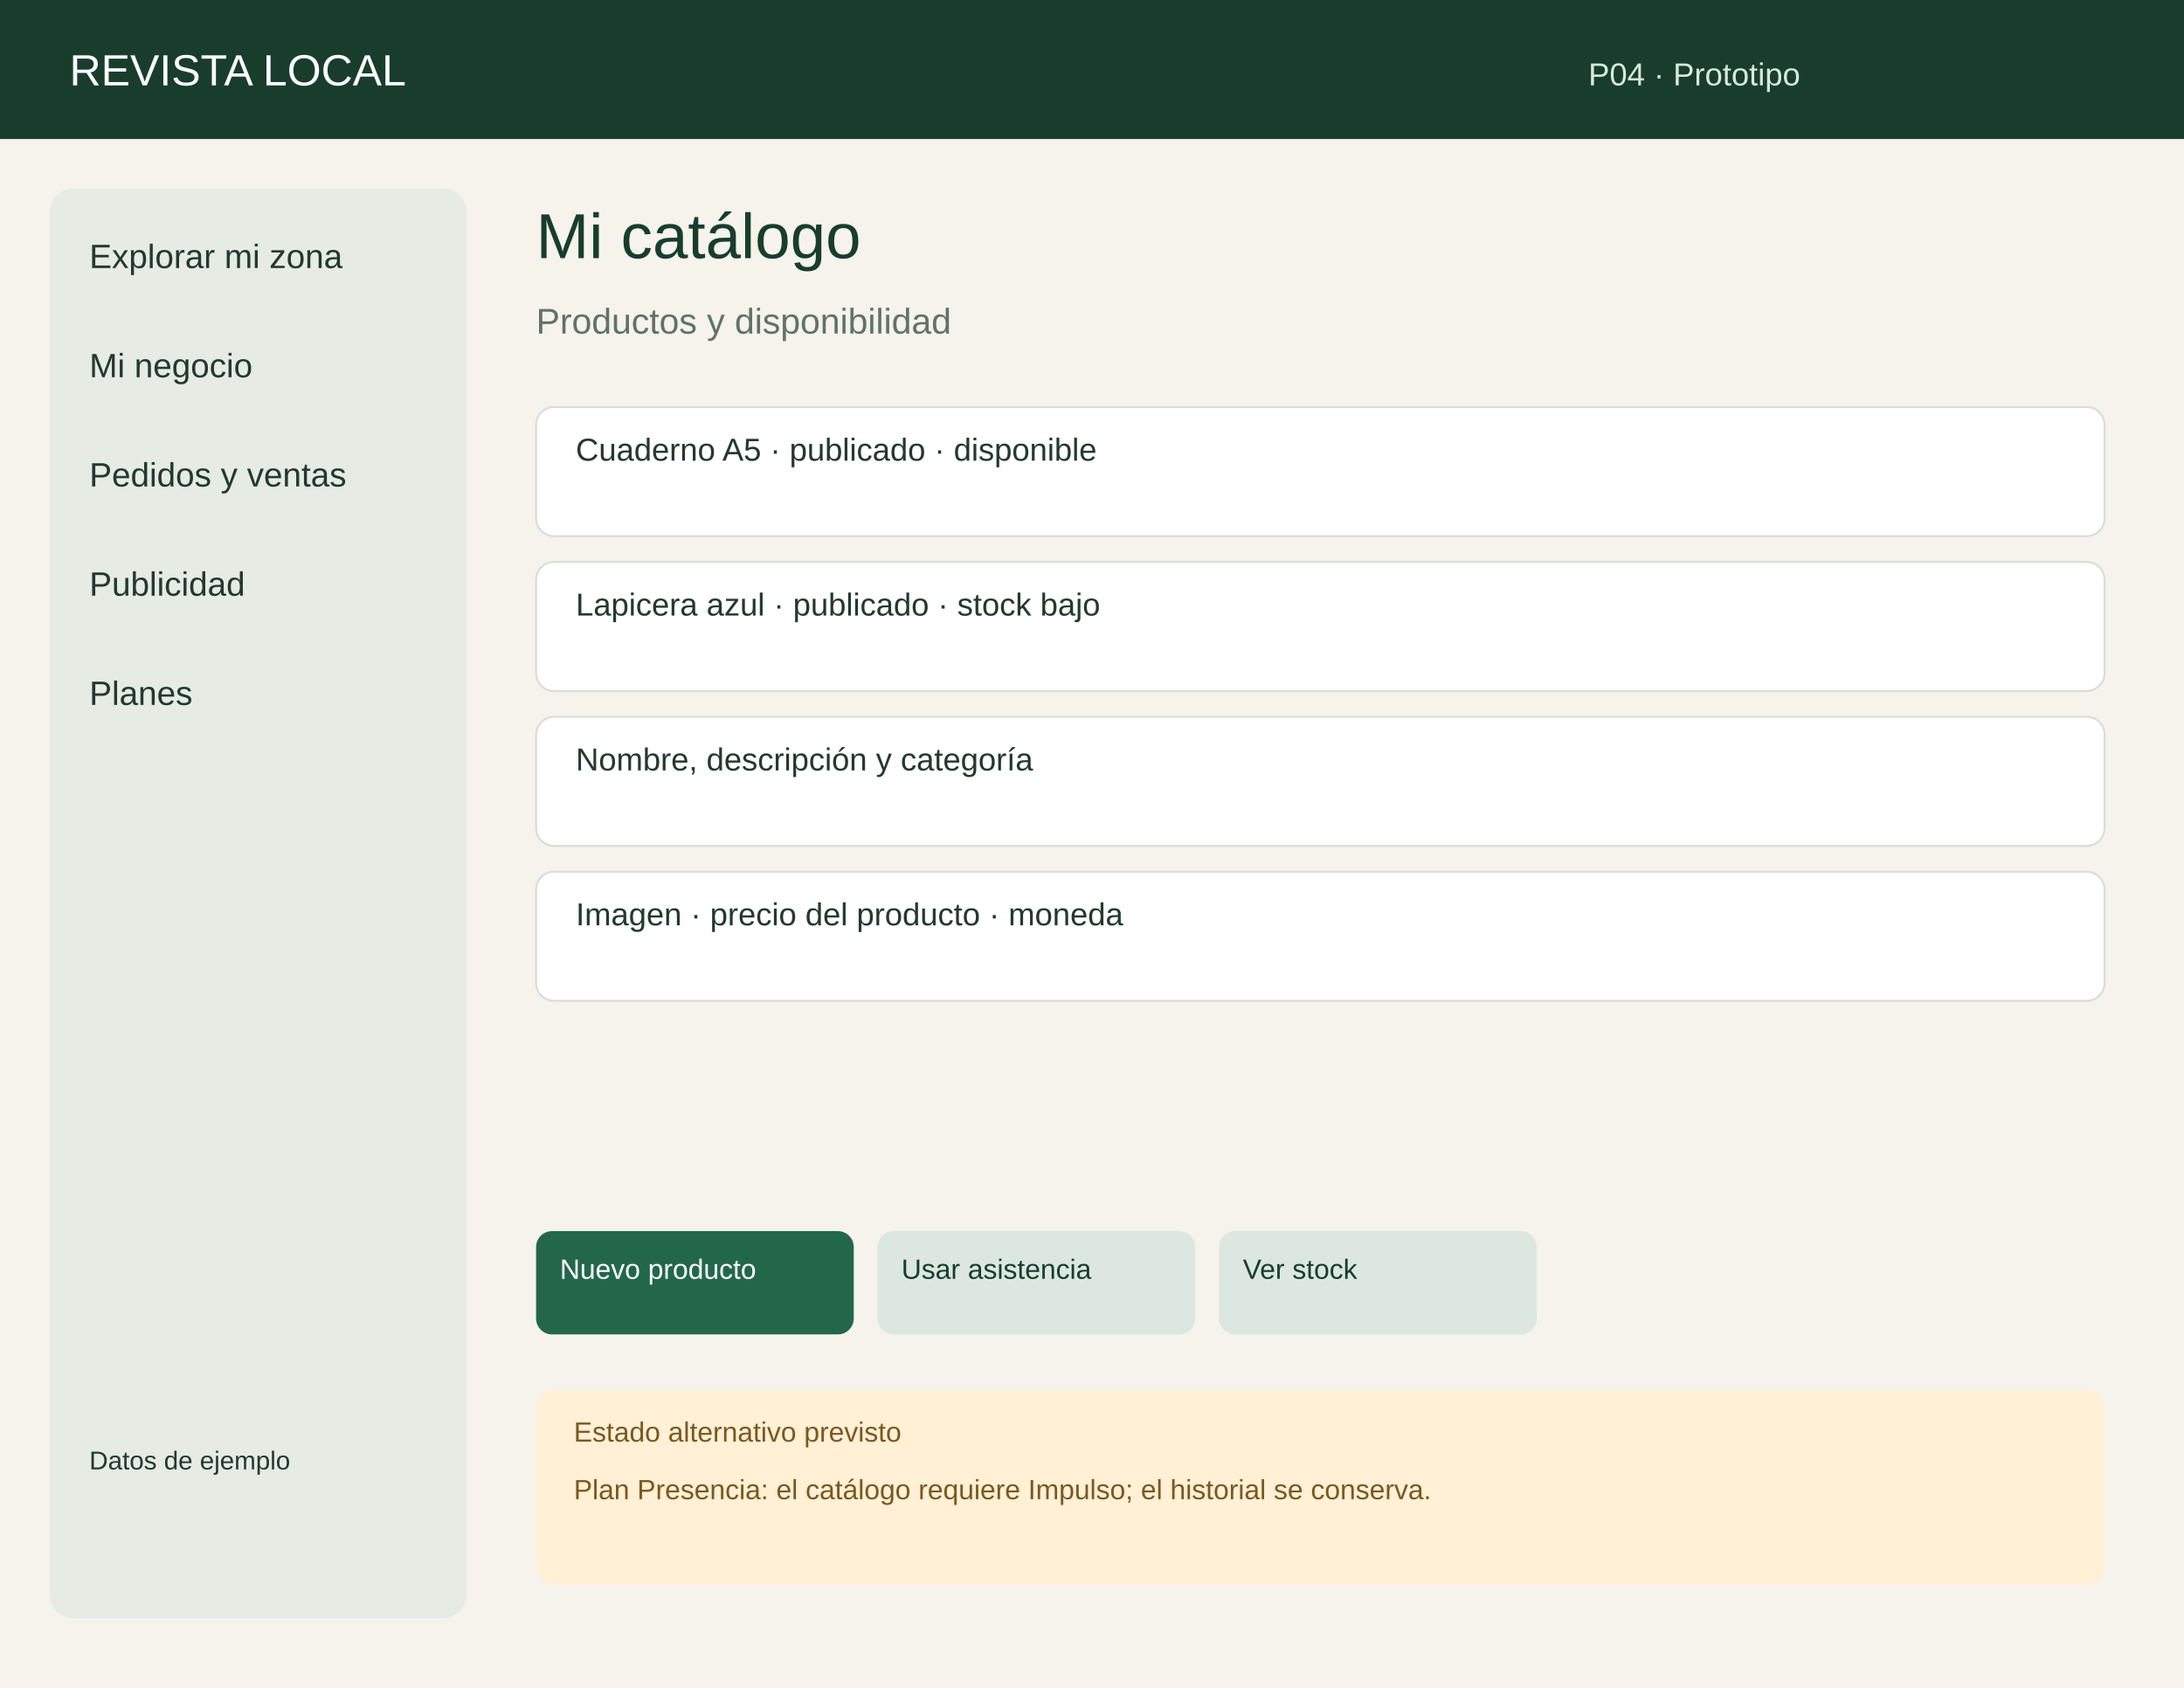
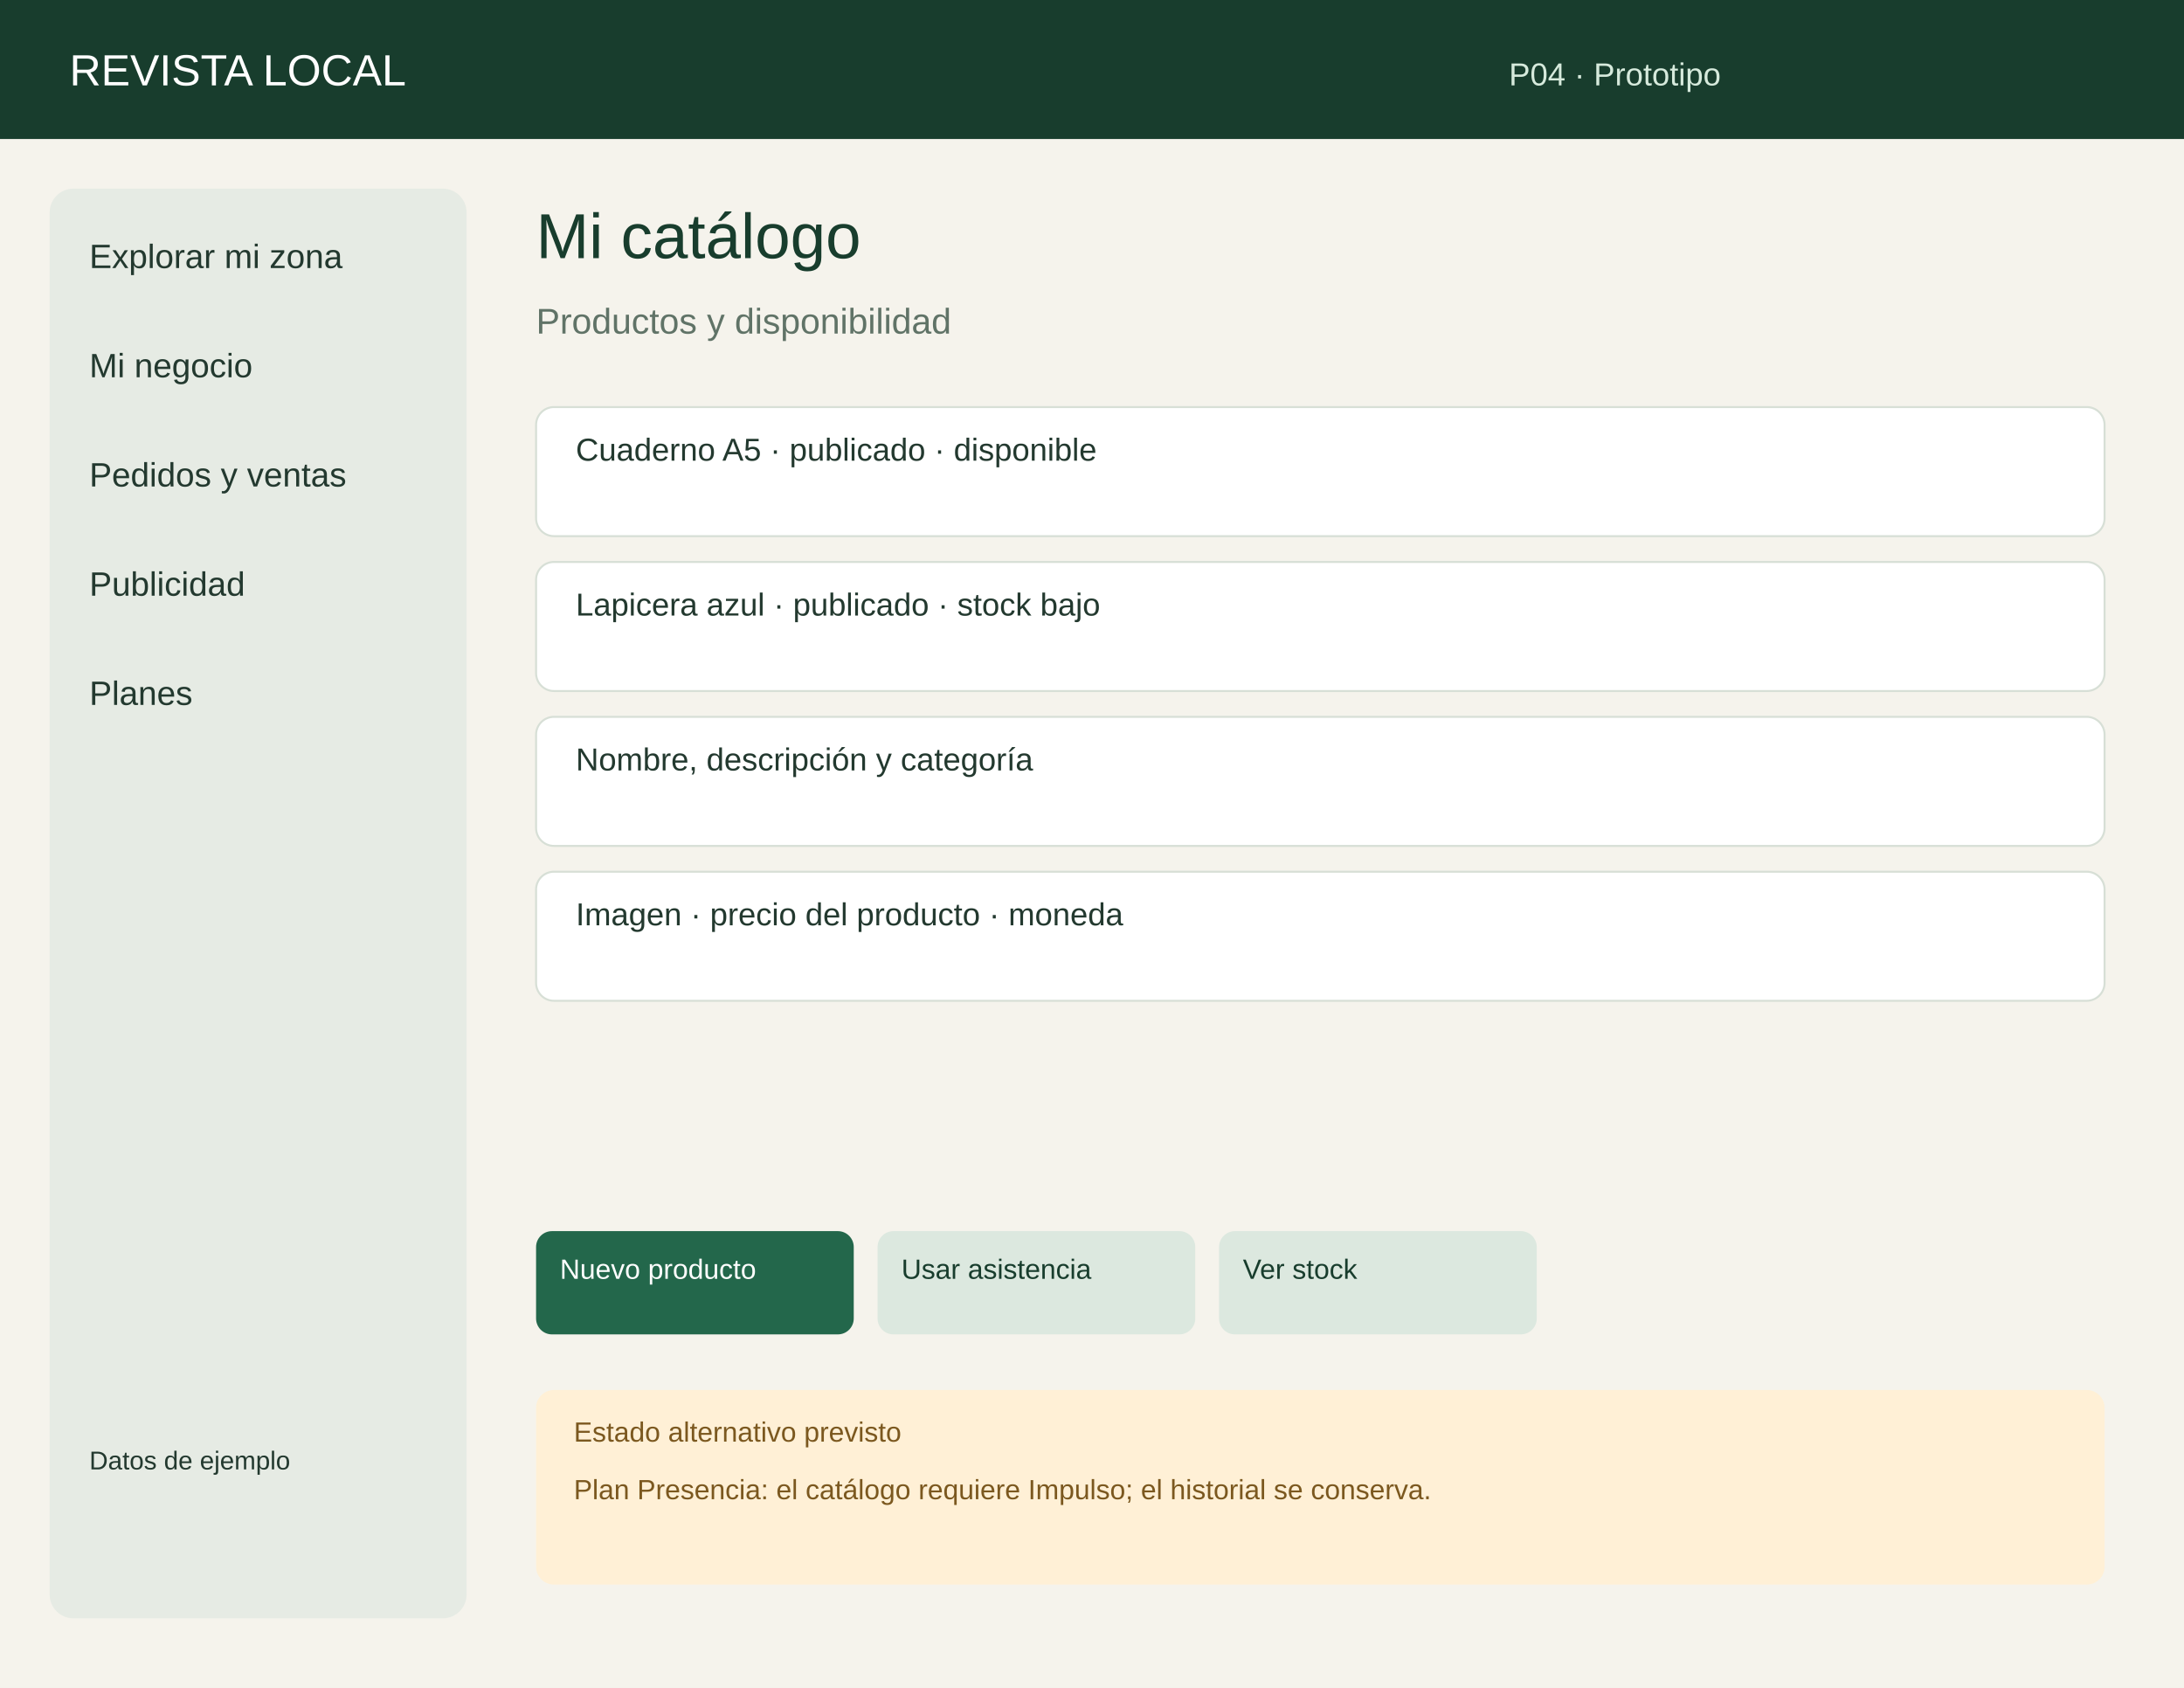
<svg xmlns="http://www.w3.org/2000/svg" width="1100" height="850" viewBox="0 0 1100 850">
  <rect width="1100" height="850" fill="#f5f3ec" />
  <rect x="0" y="0" width="1100" height="70" fill="#183d2d" />
  <text x="35" y="43" font-family="Arial" font-size="22" fill="#ffffff">
    <tspan x="35" dy="0">REVISTA LOCAL</tspan>
  </text>
-   <text x="800" y="43" font-family="Arial" font-size="16" fill="#d6eadc">
-     <tspan x="800" dy="0">P04 · Prototipo</tspan>
+   <text x="760" y="43" font-family="Arial" font-size="16" fill="#d6eadc">
+     <tspan x="760" dy="0">P04 · Prototipo</tspan>
  </text>
  <rect x="25" y="95" width="210" height="720" rx="12" fill="#e6ebe4" />
  <text x="45" y="135" font-family="Arial" font-size="17" fill="#23392f">
    <tspan x="45" dy="0">Explorar mi zona</tspan>
  </text>
  <text x="45" y="190" font-family="Arial" font-size="17" fill="#23392f">
    <tspan x="45" dy="0">Mi negocio</tspan>
  </text>
  <text x="45" y="245" font-family="Arial" font-size="17" fill="#23392f">
    <tspan x="45" dy="0">Pedidos y ventas</tspan>
  </text>
  <text x="45" y="300" font-family="Arial" font-size="17" fill="#23392f">
    <tspan x="45" dy="0">Publicidad</tspan>
  </text>
  <text x="45" y="355" font-family="Arial" font-size="17" fill="#23392f">
    <tspan x="45" dy="0">Planes</tspan>
  </text>
  <text x="45" y="740" font-family="Arial" font-size="13" fill="#23392f">
    <tspan x="45" dy="0">Datos de ejemplo</tspan>
  </text>
  <text x="270" y="130" font-family="Arial" font-size="32" fill="#183d2d">
    <tspan x="270" dy="0">Mi catálogo</tspan>
  </text>
  <text x="270" y="168" font-family="Arial" font-size="18" fill="#607367">
    <tspan x="270" dy="0">Productos y disponibilidad</tspan>
  </text>
  <rect x="270" y="205" width="790" height="65" rx="9" fill="white" stroke="#d7dfd6" />
  <text x="290" y="232" font-family="Arial" font-size="16" fill="#23392f">
    <tspan x="290" dy="0">Cuaderno A5 · publicado · disponible</tspan>
  </text>
  <rect x="270" y="283" width="790" height="65" rx="9" fill="white" stroke="#d7dfd6" />
  <text x="290" y="310" font-family="Arial" font-size="16" fill="#23392f">
    <tspan x="290" dy="0">Lapicera azul · publicado · stock bajo</tspan>
  </text>
  <rect x="270" y="361" width="790" height="65" rx="9" fill="white" stroke="#d7dfd6" />
  <text x="290" y="388" font-family="Arial" font-size="16" fill="#23392f">
    <tspan x="290" dy="0">Nombre, descripción y categoría</tspan>
  </text>
  <rect x="270" y="439" width="790" height="65" rx="9" fill="white" stroke="#d7dfd6" />
  <text x="290" y="466" font-family="Arial" font-size="16" fill="#23392f">
    <tspan x="290" dy="0">Imagen · precio del producto · moneda</tspan>
  </text>
  <a href="index.html#P04">
    <rect x="270" y="620" width="160" height="52" rx="8" fill="#23674b" />
    <text x="282" y="644" font-family="Arial" font-size="14" fill="white">
      <tspan x="282" dy="0">Nuevo producto</tspan>
    </text>
  </a>
  <a href="index.html#P05">
    <rect x="442" y="620" width="160" height="52" rx="8" fill="#dce8df" />
    <text x="454" y="644" font-family="Arial" font-size="14" fill="#183d2d">
      <tspan x="454" dy="0">Usar asistencia</tspan>
    </text>
  </a>
  <a href="index.html#P06">
    <rect x="614" y="620" width="160" height="52" rx="8" fill="#dce8df" />
    <text x="626" y="644" font-family="Arial" font-size="14" fill="#183d2d">
      <tspan x="626" dy="0">Ver stock</tspan>
    </text>
  </a>
  <rect x="270" y="700" width="790" height="98" rx="9" fill="#fff0d6" />
  <text x="289" y="726" font-family="Arial" font-size="14" fill="#7b581f">
    <tspan x="289" dy="0">Estado alternativo previsto</tspan>
  </text>
  <text x="289" y="755" font-family="Arial" font-size="14" fill="#7b581f">
    <tspan x="289" dy="0">Plan Presencia: el catálogo requiere Impulso; el historial se conserva.</tspan>
  </text>
</svg>
